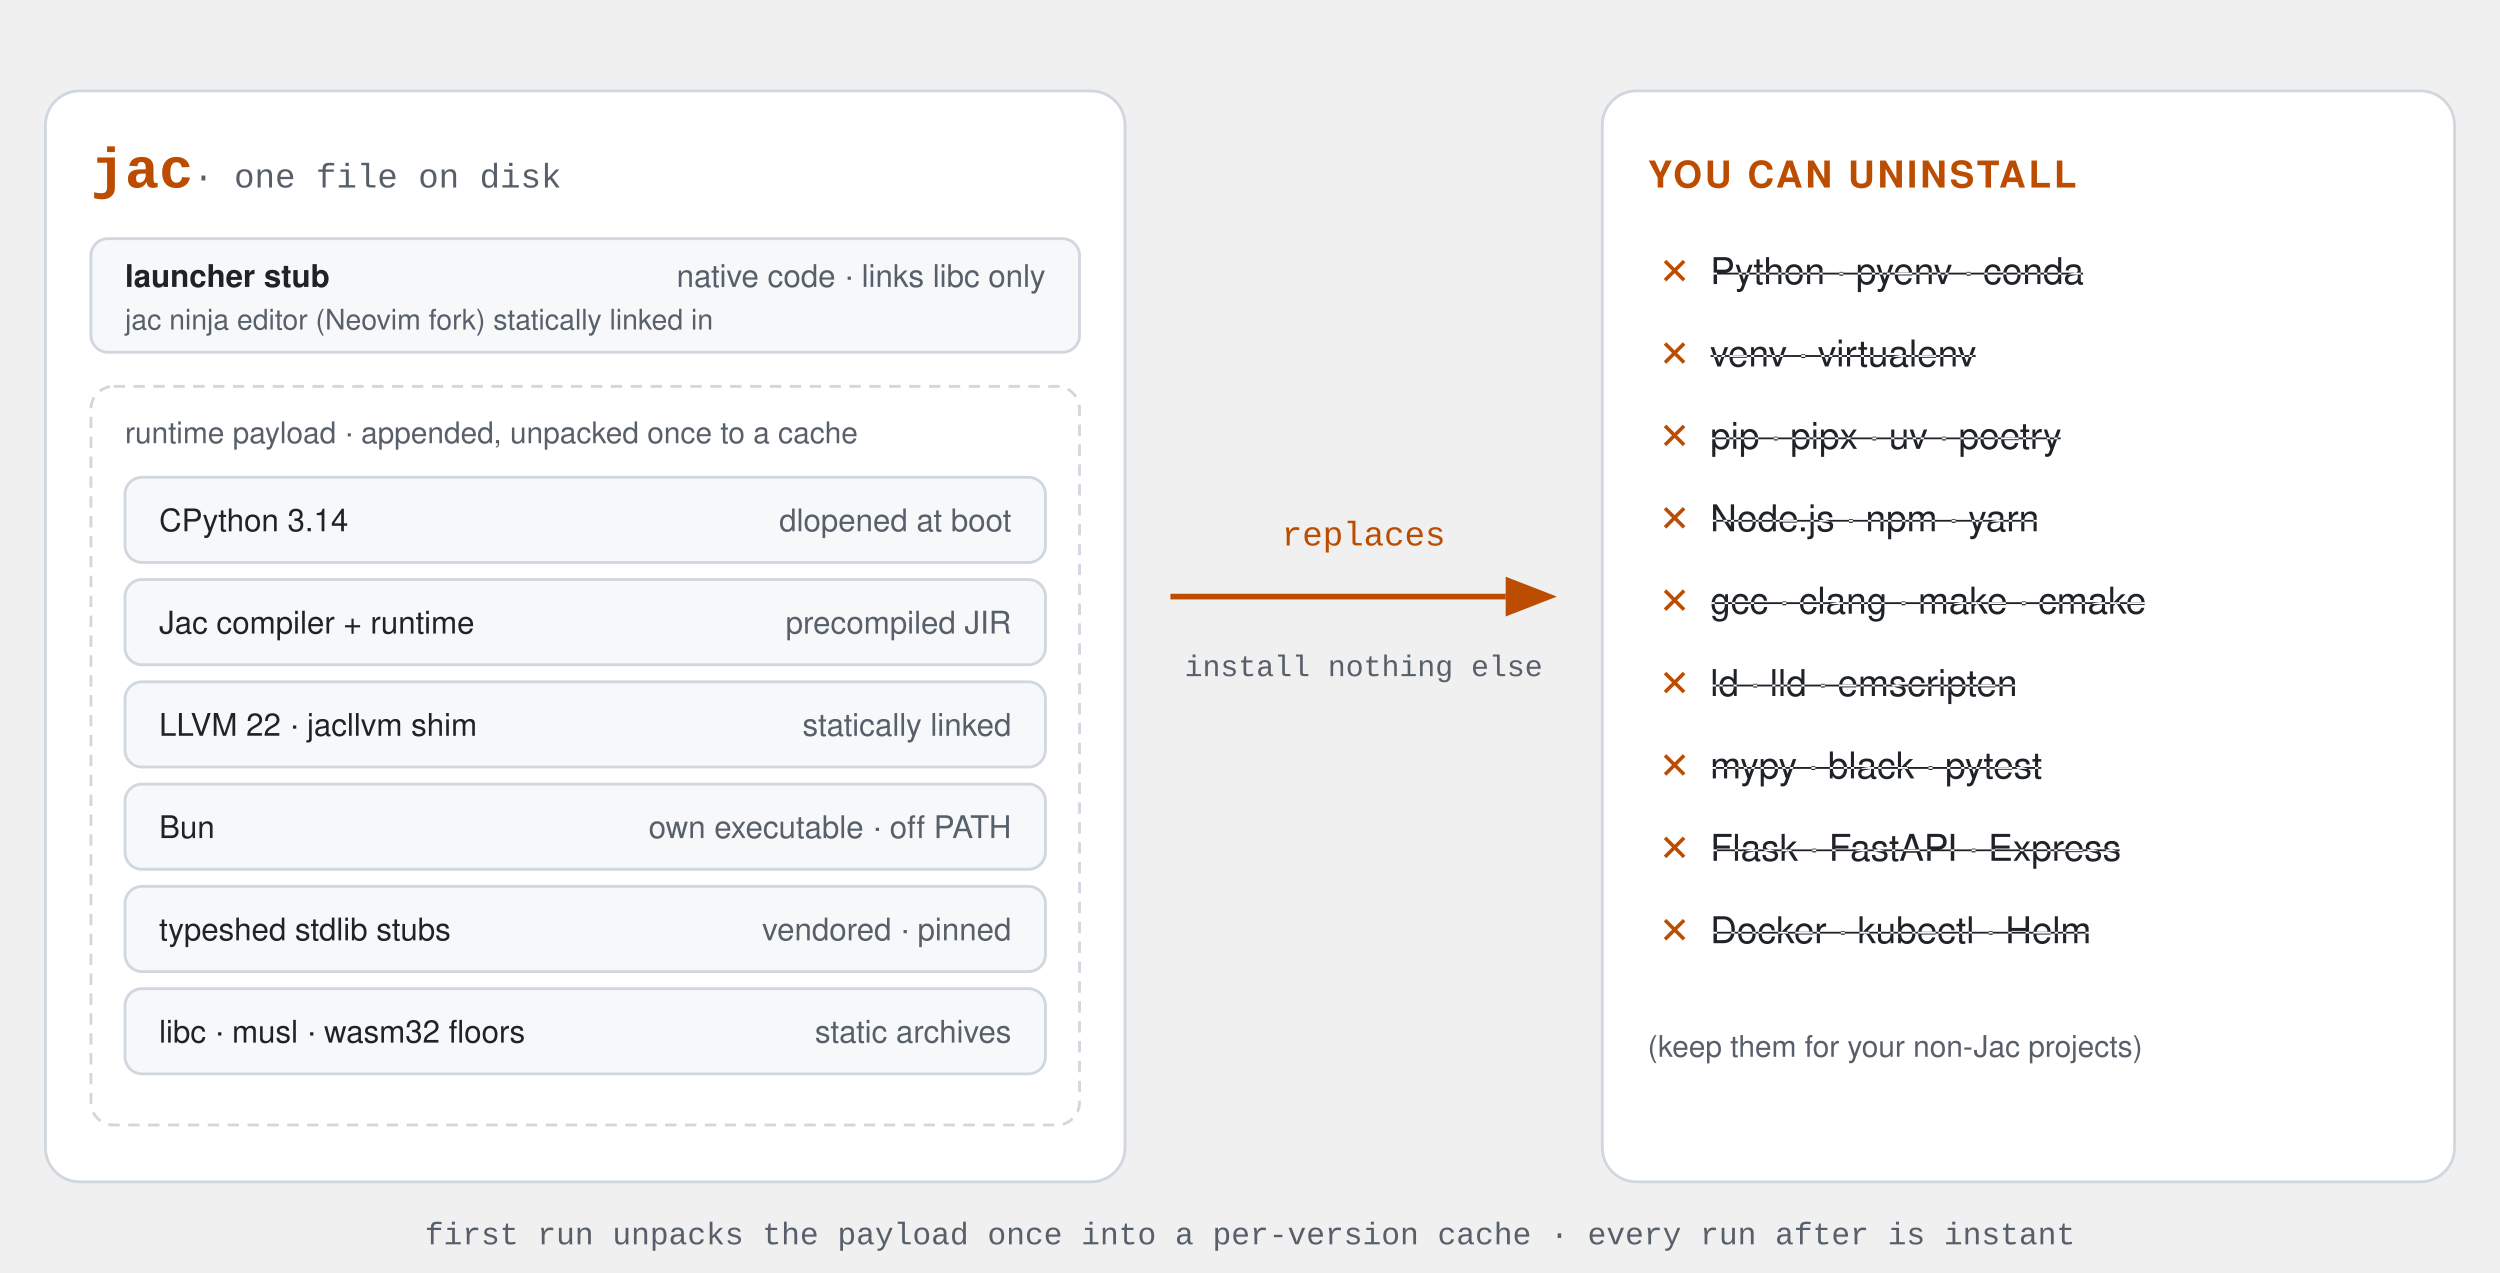
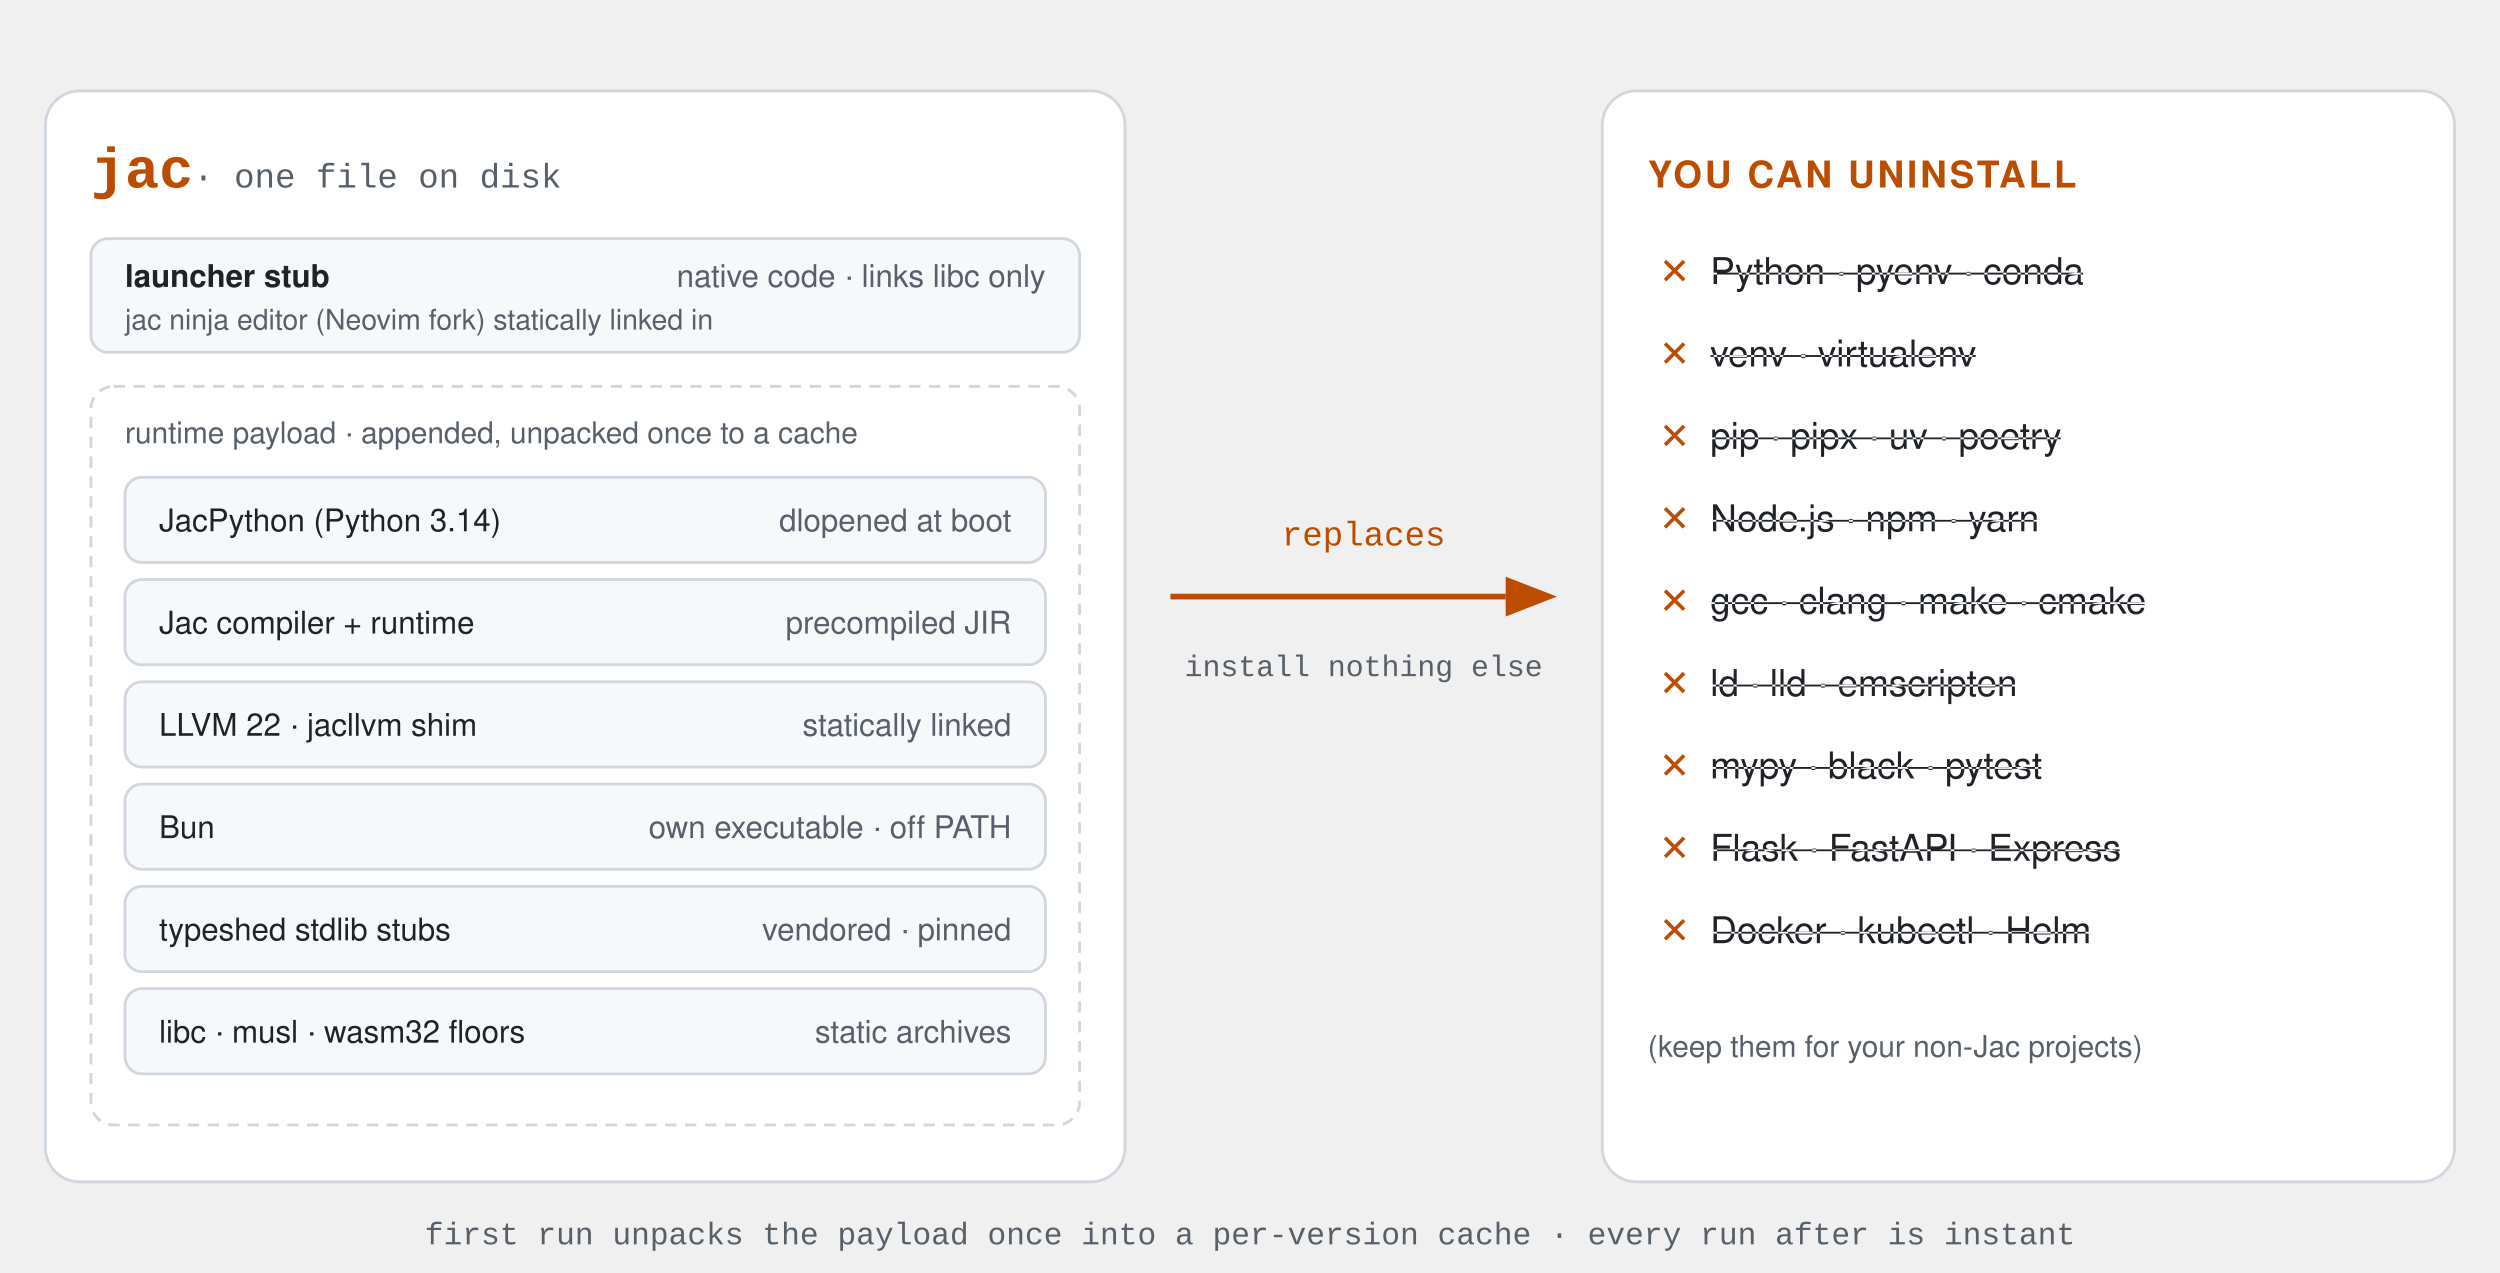
- <svg xmlns="http://www.w3.org/2000/svg" width="880" height="448" viewBox="0 0 880 448" role="img" aria-label="Anatomy of the jac binary: a native launcher stub with a runtime payload appended to it, carrying a private CPython, the precompiled Jac compiler and runtime, a statically linked LLVM, the Bun executable, vendored typeshed stubs, and static libc archives; it replaces the whole development toolchain">
+ <svg xmlns="http://www.w3.org/2000/svg" width="880" height="448" viewBox="0 0 880 448" role="img" aria-label="Anatomy of the jac binary: a native launcher stub with a runtime payload appended to it, carrying the JacPython runtime, the precompiled Jac compiler and runtime, a statically linked LLVM, the Bun executable, vendored typeshed stubs, and static libc archives; it replaces the whole development toolchain">
  <style>
    .sans { font-family: -apple-system, "Segoe UI", Helvetica, Arial, sans-serif; }
    .mono { font-family: "SFMono-Regular", Consolas, "Liberation Mono", Menlo, monospace; }
    .fg { fill: #1f2328; }
    .dim { fill: #57606a; }
    .acc { fill: #bc4c00; }
  </style>
  <rect x="16" y="32" width="380" height="384" rx="12" fill="#ffffff" stroke="#d0d7de" />
  <text class="mono acc" x="32" y="66" font-size="20" font-weight="bold">jac<tspan class="dim" font-size="12" font-weight="normal"> · one file on disk</tspan>
  </text>
  <rect x="32" y="84" width="348" height="40" rx="6" fill="#f6f8fa" stroke="#d0d7de" />
  <text class="sans fg" x="44" y="101" font-size="11" font-weight="bold">launcher stub</text>
  <text class="sans dim" x="368" y="101" font-size="11" text-anchor="end">native code · links libc only</text>
  <text class="sans dim" x="44" y="116" font-size="10">jac ninja editor (Neovim fork) statically linked in</text>
  <rect x="32" y="136" width="348" height="260" rx="8" fill="none" stroke="#d0d7de" stroke-dasharray="4 3" />
  <text class="sans dim" x="44" y="156" font-size="10.5">runtime payload · appended, unpacked once to a cache</text>
  <g font-size="11" class="sans">
    <rect x="44" y="168" width="324" height="30" rx="6" fill="#f6f8fa" stroke="#d0d7de" />
-     <text class="fg" x="56" y="187">CPython 3.14</text>
+     <text class="fg" x="56" y="187">JacPython (Python 3.14)</text>
    <text class="dim" x="356" y="187" text-anchor="end">dlopened at boot</text>
    <rect x="44" y="204" width="324" height="30" rx="6" fill="#f6f8fa" stroke="#d0d7de" />
    <text class="fg" x="56" y="223">Jac compiler + runtime</text>
    <text class="dim" x="356" y="223" text-anchor="end">precompiled JIR</text>
    <rect x="44" y="240" width="324" height="30" rx="6" fill="#f6f8fa" stroke="#d0d7de" />
    <text class="fg" x="56" y="259">LLVM 22 · jacllvm shim</text>
    <text class="dim" x="356" y="259" text-anchor="end">statically linked</text>
    <rect x="44" y="276" width="324" height="30" rx="6" fill="#f6f8fa" stroke="#d0d7de" />
    <text class="fg" x="56" y="295">Bun</text>
    <text class="dim" x="356" y="295" text-anchor="end">own executable · off PATH</text>
    <rect x="44" y="312" width="324" height="30" rx="6" fill="#f6f8fa" stroke="#d0d7de" />
    <text class="fg" x="56" y="331">typeshed stdlib stubs</text>
    <text class="dim" x="356" y="331" text-anchor="end">vendored · pinned</text>
    <rect x="44" y="348" width="324" height="30" rx="6" fill="#f6f8fa" stroke="#d0d7de" />
    <text class="fg" x="56" y="367">libc · musl · wasm32 floors</text>
    <text class="dim" x="356" y="367" text-anchor="end">static archives</text>
  </g>
  <text class="mono acc" x="480" y="192" font-size="12" text-anchor="middle">replaces</text>
  <line x1="412" y1="210" x2="530" y2="210" stroke="#bc4c00" stroke-width="2" />
  <path d="M530,203 L548,210 L530,217 Z" fill="#bc4c00" />
  <text class="mono dim" x="480" y="238" font-size="10.5" text-anchor="middle">install nothing else</text>
  <rect x="564" y="32" width="300" height="384" rx="12" fill="#ffffff" stroke="#d0d7de" />
  <text class="sans acc" x="580" y="66" font-size="13" font-weight="bold" letter-spacing="1">YOU CAN UNINSTALL</text>
  <g font-size="13" class="sans">
    <text class="acc" x="584" y="100">✕</text>
    <text class="fg" x="602" y="100" text-decoration="line-through">Python · pyenv · conda</text>
    <text class="acc" x="584" y="129">✕</text>
    <text class="fg" x="602" y="129" text-decoration="line-through">venv · virtualenv</text>
    <text class="acc" x="584" y="158">✕</text>
    <text class="fg" x="602" y="158" text-decoration="line-through">pip · pipx · uv · poetry</text>
    <text class="acc" x="584" y="187">✕</text>
    <text class="fg" x="602" y="187" text-decoration="line-through">Node.js · npm · yarn</text>
    <text class="acc" x="584" y="216">✕</text>
    <text class="fg" x="602" y="216" text-decoration="line-through">gcc · clang · make · cmake</text>
    <text class="acc" x="584" y="245">✕</text>
    <text class="fg" x="602" y="245" text-decoration="line-through">ld · lld · emscripten</text>
    <text class="acc" x="584" y="274">✕</text>
    <text class="fg" x="602" y="274" text-decoration="line-through">mypy · black · pytest</text>
    <text class="acc" x="584" y="303">✕</text>
    <text class="fg" x="602" y="303" text-decoration="line-through">Flask · FastAPI · Express</text>
    <text class="acc" x="584" y="332">✕</text>
    <text class="fg" x="602" y="332" text-decoration="line-through">Docker · kubectl · Helm</text>
  </g>
  <text class="sans dim" x="580" y="372" font-size="10.5">(keep them for your non-Jac projects)</text>
  <text class="mono dim" x="440" y="438" font-size="11" text-anchor="middle">first run unpacks the payload once into a per-version cache · every run after is instant</text>
</svg>
